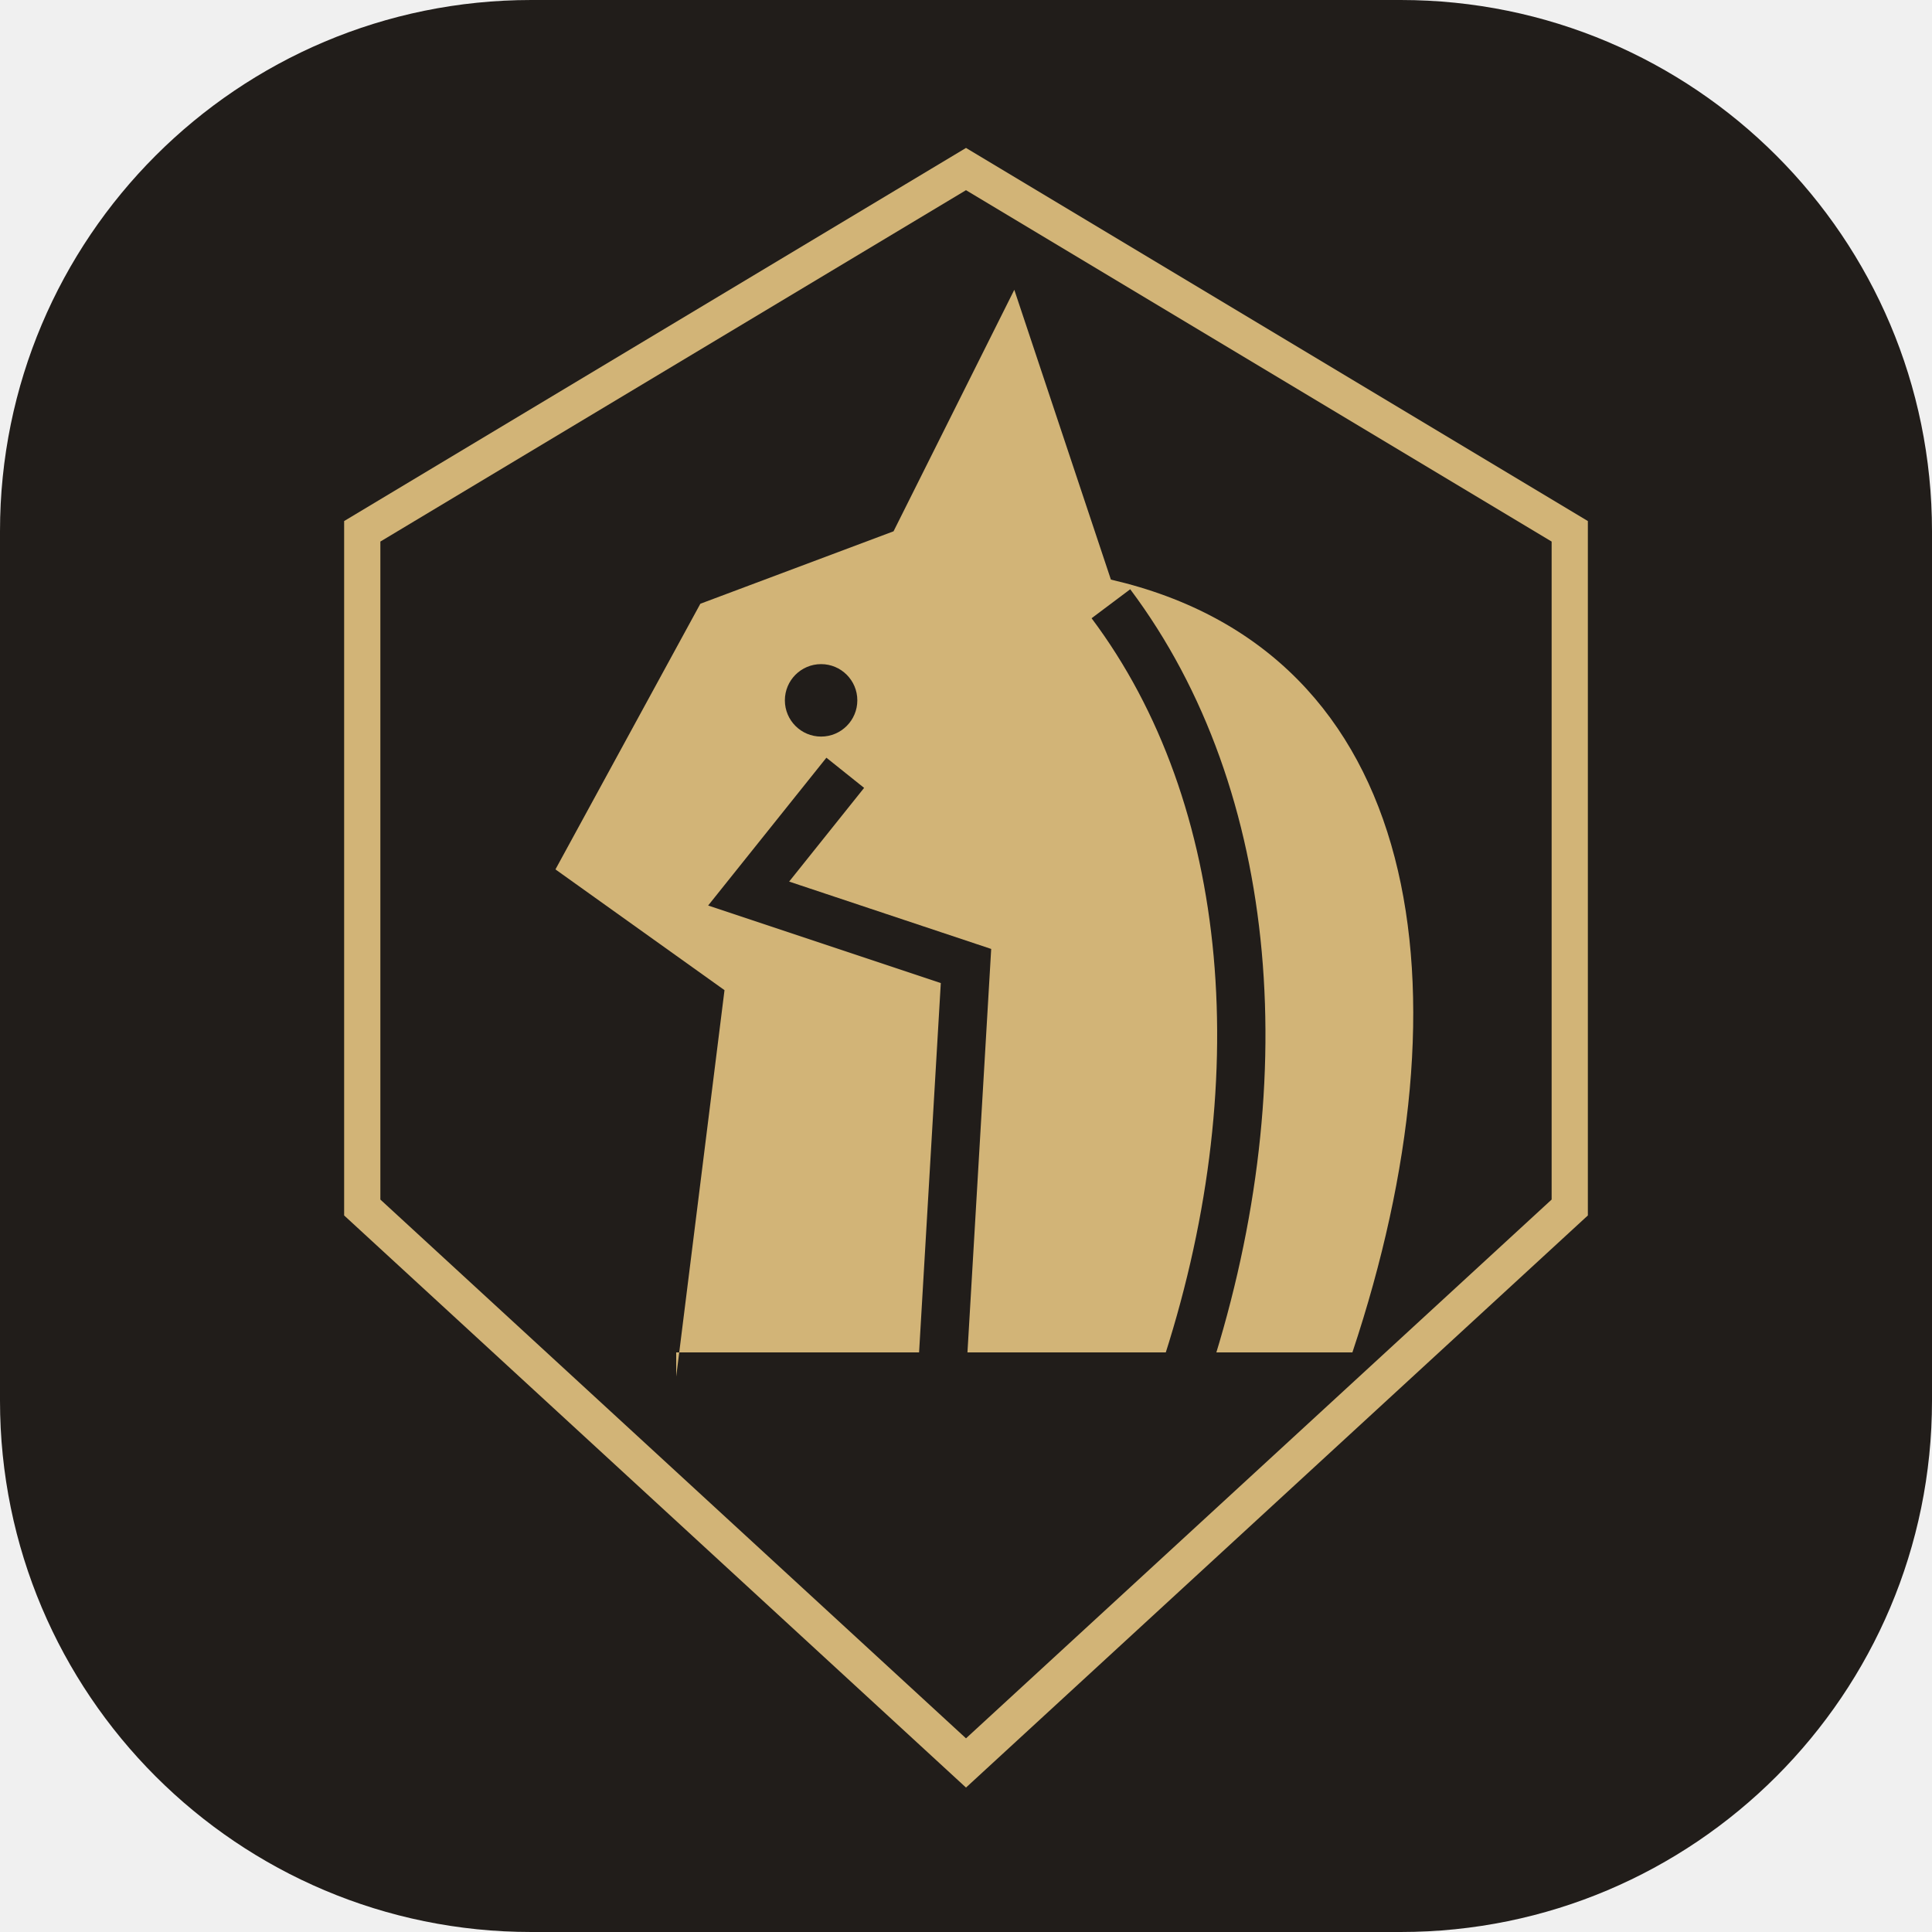
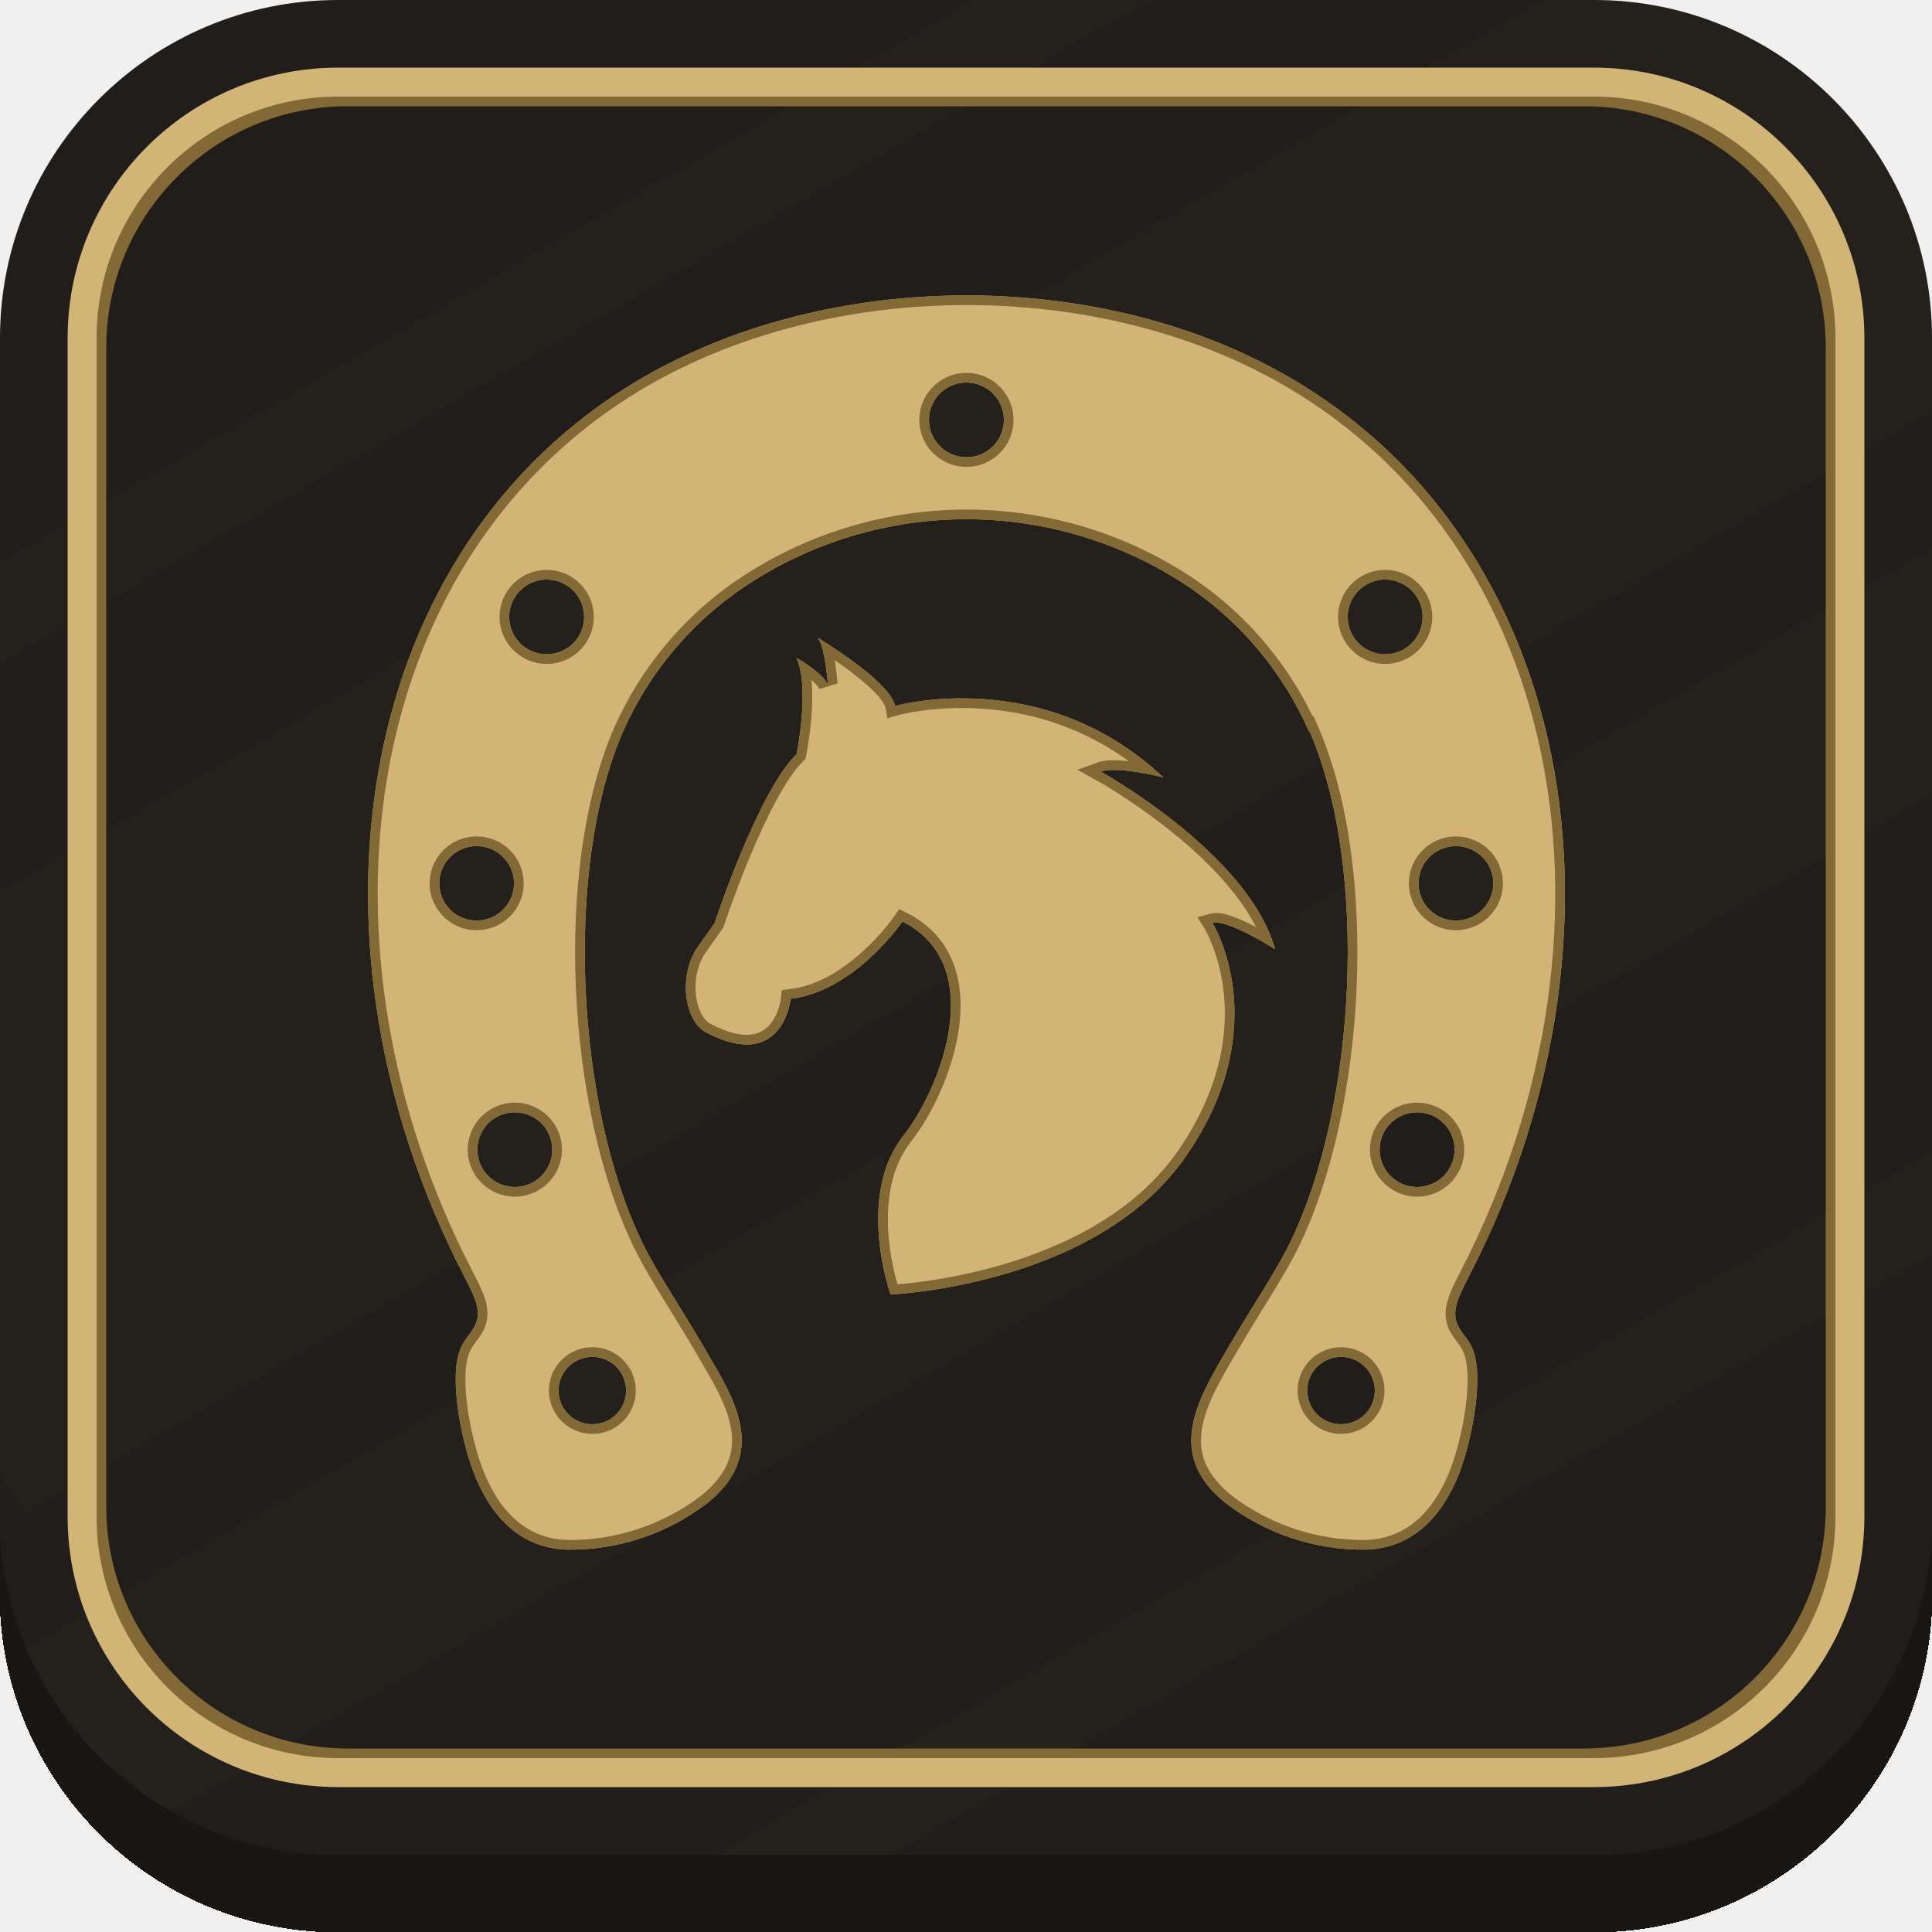
- <svg xmlns="http://www.w3.org/2000/svg" viewBox="0 0 80 80">
-   <rect width="80" height="80" rx="22" fill="#211d1a" />
-   <path d="M40 7 65 22v28L40 73 15 50V22Z" fill="none" stroke="#d2b477" stroke-width="1.5" />
-   <path d="m28 57 2-16-7-5 6-11 8-3 5-10 4 12c13 3 15 17 10 32H28Z" fill="#d2b477" />
-   <path d="m35 32-4 5 9 3-1 17M46 25c6 8 7 20 3 32" fill="none" stroke="#211d1a" stroke-width="2" />
-   <circle cx="34" cy="29" r="1.5" fill="#211d1a" />
+ <svg xmlns="http://www.w3.org/2000/svg" xmlns:xlink="http://www.w3.org/1999/xlink" width="200" height="200" viewBox="0 0 200 200" fill="none">
+   <g filter="url(#filter0_i_14_2)">
+     <g clip-path="url(#clip0_14_2)">
+       <rect width="200" height="200" rx="35" fill="#211D1A" />
+       <rect x="-26.145" y="107.254" width="274.508" height="57.195" transform="rotate(-30 -26.1446 107.254)" fill="#423A34" fill-opacity="0.11" />
+       <rect x="-9" y="177.254" width="274.508" height="22.374" transform="rotate(-30 -9 177.254)" fill="#423A34" fill-opacity="0.11" />
+       <rect x="-15" y="66.735" width="155.47" height="9.329" transform="rotate(-30 -15 66.7352)" fill="#423A34" fill-opacity="0.11" />
+       <rect x="55" y="202.861" width="197.721" height="9.329" transform="rotate(-30 55 202.861)" fill="#423A34" fill-opacity="0.11" />
+       <use xlink:href="#stroke0_14_2" fill="#D2B477" />
+       <mask id="stroke1_14_2" fill="white">
+         <use xlink:href="#stroke0_14_2" />
+       </mask>
+       <path d="M135.506 75.724C132.863 69.698 128.578 64.531 123.138 60.809C116.346 56.226 108.336 53.768 100.133 53.751C91.931 53.734 83.91 56.159 77.099 60.714C71.561 64.432 67.192 69.635 64.498 75.724C58.319 89.899 59.665 114.49 66.448 128.538C68.218 132.193 70.486 135.235 74.132 141.636C77.11 146.685 78.498 151.301 73.263 155.569C69.097 158.777 63.965 160.486 58.7 160.417C53.751 160.269 50.709 156.826 49.014 152.379C47.88 149.442 46.629 143.559 47.424 140.39C47.816 138.774 48.653 138.277 49.173 137.221C49.936 135.679 49.077 134.105 47.922 131.866C30.541 98.064 36.264 58.158 64.752 40.169C82.918 28.698 108.883 27.61 128.342 36.42C162.797 52.032 170.905 95.498 152.177 131.897C151.033 134.137 150.174 135.711 150.937 137.253C151.457 138.309 152.283 138.753 152.686 140.422C153.47 143.591 152.22 149.474 151.096 152.411C149.401 156.815 146.359 160.259 141.41 160.417C136.146 160.486 131.013 158.777 126.847 155.569C121.612 151.344 123 146.738 125.925 141.594C129.561 135.193 131.829 132.151 133.609 128.496C140.392 114.49 141.727 89.899 135.559 75.682L135.506 75.724ZM138.824 147.435C138.132 147.435 137.456 147.231 136.88 146.848C136.305 146.465 135.857 145.921 135.592 145.284C135.328 144.647 135.258 143.946 135.393 143.27C135.528 142.593 135.861 141.972 136.35 141.485C136.84 140.997 137.463 140.665 138.141 140.531C138.82 140.396 139.523 140.465 140.162 140.729C140.801 140.993 141.347 141.44 141.732 142.013C142.116 142.586 142.321 143.26 142.321 143.95C142.322 144.408 142.233 144.862 142.058 145.285C141.882 145.709 141.625 146.094 141.3 146.418C140.975 146.742 140.589 146.998 140.164 147.173C139.739 147.348 139.283 147.437 138.824 147.435ZM100.055 47.331C99.287 47.333 98.536 47.108 97.897 46.685C97.258 46.261 96.759 45.658 96.464 44.952C96.169 44.246 96.09 43.468 96.239 42.717C96.387 41.967 96.756 41.277 97.298 40.735C97.84 40.193 98.531 39.824 99.284 39.674C100.037 39.524 100.817 39.6 101.526 39.892C102.236 40.185 102.842 40.68 103.269 41.316C103.696 41.952 103.923 42.7 103.923 43.465C103.925 43.972 103.826 44.475 103.632 44.944C103.438 45.413 103.153 45.839 102.794 46.198C102.435 46.557 102.008 46.842 101.538 47.036C101.068 47.231 100.564 47.331 100.055 47.331ZM56.602 67.728C55.834 67.73 55.083 67.505 54.443 67.081C53.804 66.657 53.305 66.053 53.01 65.346C52.715 64.639 52.637 63.861 52.787 63.11C52.936 62.359 53.306 61.67 53.849 61.128C54.392 60.587 55.084 60.218 55.837 60.07C56.591 59.921 57.372 59.998 58.081 60.292C58.79 60.586 59.396 61.083 59.821 61.721C60.247 62.358 60.473 63.107 60.471 63.873C60.471 64.895 60.063 65.876 59.337 66.599C58.612 67.322 57.628 67.728 56.602 67.728ZM143.402 67.728C142.634 67.73 141.882 67.505 141.243 67.081C140.603 66.657 140.105 66.053 139.81 65.346C139.515 64.639 139.437 63.861 139.586 63.11C139.736 62.359 140.105 61.67 140.649 61.128C141.192 60.587 141.884 60.218 142.637 60.07C143.391 59.921 144.172 59.998 144.881 60.292C145.59 60.586 146.196 61.083 146.621 61.721C147.046 62.358 147.272 63.107 147.27 63.873C147.268 64.894 146.859 65.873 146.134 66.596C145.409 67.318 144.427 67.725 143.402 67.728ZM49.332 95.297C48.567 95.295 47.82 95.067 47.185 94.642C46.551 94.217 46.056 93.614 45.765 92.91C45.474 92.205 45.399 91.43 45.55 90.683C45.7 89.936 46.069 89.25 46.611 88.712C47.152 88.174 47.841 87.807 48.592 87.659C49.342 87.512 50.119 87.588 50.825 87.881C51.531 88.173 52.135 88.667 52.559 89.301C52.984 89.934 53.211 90.68 53.211 91.442C53.211 91.949 53.11 92.451 52.915 92.919C52.72 93.388 52.434 93.813 52.074 94.172C51.714 94.53 51.286 94.814 50.815 95.007C50.345 95.2 49.841 95.298 49.332 95.297ZM150.662 95.297C149.899 95.287 149.156 95.052 148.527 94.622C147.898 94.192 147.411 93.586 147.126 92.881C146.841 92.175 146.772 91.402 146.927 90.658C147.083 89.913 147.455 89.231 147.998 88.697C148.541 88.163 149.231 87.801 149.979 87.657C150.728 87.512 151.503 87.592 152.207 87.885C152.911 88.178 153.512 88.672 153.935 89.305C154.358 89.938 154.583 90.681 154.583 91.442C154.583 91.949 154.483 92.451 154.288 92.919C154.093 93.388 153.807 93.813 153.446 94.172C153.086 94.53 152.658 94.814 152.188 95.007C151.717 95.2 151.213 95.298 150.704 95.297L150.662 95.297ZM53.295 122.877C52.528 122.877 51.778 122.65 51.14 122.225C50.502 121.8 50.005 121.197 49.712 120.49C49.418 119.784 49.341 119.006 49.491 118.256C49.641 117.507 50.01 116.818 50.553 116.277C51.095 115.736 51.786 115.368 52.539 115.219C53.291 115.07 54.071 115.146 54.78 115.439C55.489 115.732 56.094 116.227 56.521 116.863C56.947 117.499 57.174 118.246 57.174 119.011C57.174 120.036 56.766 121.019 56.038 121.744C55.311 122.469 54.324 122.877 53.295 122.877ZM146.698 122.877C145.931 122.877 145.181 122.65 144.543 122.225C143.905 121.8 143.408 121.197 143.114 120.49C142.821 119.784 142.744 119.006 142.894 118.256C143.043 117.507 143.413 116.818 143.955 116.277C144.498 115.736 145.189 115.368 145.941 115.219C146.694 115.07 147.474 115.146 148.182 115.439C148.891 115.732 149.497 116.227 149.923 116.863C150.35 117.499 150.577 118.246 150.577 119.011C150.577 120.036 150.168 121.019 149.441 121.744C148.713 122.469 147.727 122.877 146.698 122.877ZM61.318 147.435C60.627 147.435 59.95 147.231 59.375 146.848C58.8 146.465 58.352 145.921 58.087 145.284C57.822 144.647 57.753 143.946 57.888 143.27C58.023 142.593 58.356 141.972 58.845 141.485C59.334 140.997 59.958 140.665 60.636 140.531C61.314 140.396 62.018 140.465 62.657 140.729C63.296 140.993 63.842 141.44 64.226 142.013C64.611 142.586 64.816 143.26 64.816 143.95C64.817 144.408 64.728 144.862 64.552 145.285C64.377 145.709 64.12 146.094 63.794 146.418C63.469 146.742 63.083 146.998 62.658 147.173C62.233 147.348 61.778 147.437 61.318 147.435Z" stroke-width="2" stroke="#826935" mask="url(#stroke1_14_2)" />
+       <use xlink:href="#stroke2_14_2" fill="#D2B477" />
+       <mask id="stroke3_14_2" fill="white">
+         <use xlink:href="#stroke2_14_2" />
+       </mask>
+       <path d="M73.052 106.856C81.078 111.089 81.85 103.39 81.85 103.39C88.484 102.629 93.424 95.393 93.424 95.393C102.371 99.917 97.387 112.671 93.521 117.567C88.565 123.843 92.192 134 92.192 134C92.192 134 113.446 133.141 122.746 119.724C132.163 106.149 125.517 95.549 125.517 95.549C127.063 95.103 132 98.264 132 98.264C129.223 88.32 113.946 79.874 113.946 79.874C115.641 79.26 120.424 80.47 120.424 80.47C107.924 68.718 92.648 73.087 92.648 73.087C92.188 70.525 84.622 66 84.622 66C85.397 66.756 85.705 70.83 85.705 70.83C84.933 69.469 82.466 68.118 82.466 68.118C83.857 71.276 82.466 78.058 82.466 78.058C78.451 81.982 73.979 95.556 73.979 95.556L72.28 97.96C70.116 100.986 70.913 105.73 73.052 106.856Z" stroke-width="2" stroke="#826935" mask="url(#stroke3_14_2)" />
+       <path d="M36 9.5H164C178.636 9.5 190.5 21.364 190.5 36V156C190.5 170.636 178.636 182.5 164 182.5H36C21.364 182.5 9.5 170.636 9.5 156V36C9.5 21.364 21.364 9.5 36 9.5Z" stroke-width="3" stroke="#826935" />
+       <path d="M35 8.5H165C179.636 8.5 191.5 20.364 191.5 35V157C191.5 171.636 179.636 183.5 165 183.5H35C20.364 183.5 8.5 171.636 8.5 157V35C8.5 20.364 20.364 8.5 35 8.5Z" stroke-width="3" stroke="#D2B477" />
+     </g>
+   </g>
+   <defs>
+     <filter id="filter0_i_14_2" x="0" y="0" width="200" height="200" filterUnits="userSpaceOnUse" color-interpolation-filters="sRGB">
+       <feFlood flood-opacity="0" result="BackgroundImageFix" />
+       <feBlend mode="normal" in="SourceGraphic" in2="BackgroundImageFix" result="shape" />
+       <feColorMatrix in="SourceAlpha" type="matrix" values="0 0 0 0 0 0 0 0 0 0 0 0 0 0 0 0 0 0 127 0" result="hardAlpha" />
+       <feOffset dy="-8" />
+       <feComposite in2="hardAlpha" operator="arithmetic" k2="-1" k3="1" />
+       <feColorMatrix type="matrix" values="0 0 0 0 0.102 0 0 0 0 0.086 0 0 0 0 0.078 0 0 0 1 0" />
+       <feBlend mode="normal" in2="shape" result="effect1_innerShadow_14_2" />
+     </filter>
+     <clipPath id="clip0_14_2">
+       <rect width="200" height="200" rx="35" fill="white" />
+     </clipPath>
+     <path id="stroke0_14_2" d="M135.506 75.724C132.863 69.698 128.578 64.531 123.138 60.809C116.346 56.226 108.336 53.768 100.133 53.751C91.931 53.734 83.91 56.159 77.099 60.714C71.561 64.432 67.192 69.635 64.498 75.724C58.319 89.899 59.665 114.49 66.448 128.538C68.218 132.193 70.486 135.235 74.132 141.636C77.11 146.685 78.498 151.301 73.263 155.569C69.097 158.777 63.965 160.486 58.7 160.417C53.751 160.269 50.709 156.826 49.014 152.379C47.88 149.442 46.629 143.559 47.424 140.39C47.816 138.774 48.653 138.277 49.173 137.221C49.936 135.679 49.077 134.105 47.922 131.866C30.541 98.064 36.264 58.158 64.752 40.169C82.918 28.698 108.883 27.61 128.342 36.42C162.797 52.032 170.905 95.498 152.177 131.897C151.033 134.137 150.174 135.711 150.937 137.253C151.457 138.309 152.283 138.753 152.686 140.422C153.47 143.591 152.22 149.474 151.096 152.411C149.401 156.815 146.359 160.259 141.41 160.417C136.146 160.486 131.013 158.777 126.847 155.569C121.612 151.344 123 146.738 125.925 141.594C129.561 135.193 131.829 132.151 133.609 128.496C140.392 114.49 141.727 89.899 135.559 75.682L135.506 75.724ZM138.824 147.435C138.132 147.435 137.456 147.231 136.88 146.848C136.305 146.465 135.857 145.921 135.592 145.284C135.328 144.647 135.258 143.946 135.393 143.27C135.528 142.593 135.861 141.972 136.35 141.485C136.84 140.997 137.463 140.665 138.141 140.531C138.82 140.396 139.523 140.465 140.162 140.729C140.801 140.993 141.347 141.44 141.732 142.013C142.116 142.586 142.321 143.26 142.321 143.95C142.322 144.408 142.233 144.862 142.058 145.285C141.882 145.709 141.625 146.094 141.3 146.418C140.975 146.742 140.589 146.998 140.164 147.173C139.739 147.348 139.283 147.437 138.824 147.435ZM100.055 47.331C99.287 47.333 98.536 47.108 97.897 46.685C97.258 46.261 96.759 45.658 96.464 44.952C96.169 44.246 96.09 43.468 96.239 42.717C96.387 41.967 96.756 41.277 97.298 40.735C97.84 40.193 98.531 39.824 99.284 39.674C100.037 39.524 100.817 39.6 101.526 39.892C102.236 40.185 102.842 40.68 103.269 41.316C103.696 41.952 103.923 42.7 103.923 43.465C103.925 43.972 103.826 44.475 103.632 44.944C103.438 45.413 103.153 45.839 102.794 46.198C102.435 46.557 102.008 46.842 101.538 47.036C101.068 47.231 100.564 47.331 100.055 47.331ZM56.602 67.728C55.834 67.73 55.083 67.505 54.443 67.081C53.804 66.657 53.305 66.053 53.01 65.346C52.715 64.639 52.637 63.861 52.787 63.11C52.936 62.359 53.306 61.67 53.849 61.128C54.392 60.587 55.084 60.218 55.837 60.07C56.591 59.921 57.372 59.998 58.081 60.292C58.79 60.586 59.396 61.083 59.821 61.721C60.247 62.358 60.473 63.107 60.471 63.873C60.471 64.895 60.063 65.876 59.337 66.599C58.612 67.322 57.628 67.728 56.602 67.728ZM143.402 67.728C142.634 67.73 141.883 67.505 141.243 67.081C140.603 66.657 140.105 66.053 139.81 65.346C139.515 64.639 139.437 63.861 139.586 63.11C139.736 62.359 140.105 61.67 140.649 61.128C141.192 60.587 141.884 60.218 142.637 60.07C143.391 59.921 144.172 59.998 144.881 60.292C145.59 60.586 146.196 61.083 146.621 61.721C147.046 62.358 147.272 63.107 147.27 63.873C147.268 64.894 146.859 65.873 146.134 66.596C145.409 67.318 144.427 67.725 143.402 67.728ZM49.332 95.297C48.567 95.295 47.82 95.067 47.185 94.642C46.551 94.217 46.056 93.614 45.765 92.91C45.474 92.205 45.399 91.43 45.55 90.683C45.7 89.936 46.069 89.25 46.611 88.712C47.152 88.174 47.841 87.807 48.592 87.659C49.342 87.512 50.119 87.588 50.825 87.881C51.531 88.173 52.135 88.667 52.559 89.301C52.984 89.934 53.211 90.68 53.211 91.442C53.211 91.949 53.11 92.451 52.915 92.919C52.72 93.388 52.434 93.813 52.074 94.172C51.714 94.53 51.286 94.814 50.815 95.007C50.345 95.2 49.841 95.298 49.332 95.297ZM150.662 95.297C149.899 95.287 149.156 95.052 148.527 94.622C147.898 94.192 147.411 93.586 147.126 92.881C146.841 92.175 146.772 91.402 146.927 90.658C147.083 89.913 147.455 89.231 147.998 88.697C148.541 88.163 149.231 87.801 149.979 87.657C150.728 87.512 151.503 87.592 152.207 87.885C152.911 88.178 153.512 88.672 153.935 89.305C154.358 89.938 154.583 90.681 154.583 91.442C154.583 91.949 154.483 92.451 154.288 92.919C154.093 93.388 153.807 93.813 153.446 94.172C153.086 94.53 152.658 94.814 152.188 95.007C151.717 95.2 151.213 95.298 150.704 95.297L150.662 95.297ZM53.295 122.877C52.528 122.877 51.778 122.65 51.14 122.225C50.502 121.8 50.005 121.197 49.712 120.49C49.418 119.784 49.341 119.006 49.491 118.256C49.641 117.507 50.01 116.818 50.553 116.277C51.095 115.736 51.786 115.368 52.539 115.219C53.291 115.07 54.071 115.146 54.78 115.439C55.489 115.732 56.094 116.227 56.521 116.863C56.947 117.499 57.174 118.246 57.174 119.011C57.174 120.036 56.766 121.019 56.038 121.744C55.311 122.469 54.324 122.877 53.295 122.877ZM146.698 122.877C145.931 122.877 145.181 122.65 144.543 122.225C143.905 121.8 143.408 121.197 143.114 120.49C142.821 119.784 142.744 119.006 142.894 118.256C143.043 117.507 143.413 116.818 143.955 116.277C144.498 115.736 145.189 115.368 145.941 115.219C146.694 115.07 147.474 115.146 148.182 115.439C148.891 115.732 149.497 116.227 149.923 116.863C150.35 117.499 150.577 118.246 150.577 119.011C150.577 120.036 150.168 121.019 149.441 121.744C148.713 122.469 147.727 122.877 146.698 122.877ZM61.318 147.435C60.627 147.435 59.95 147.231 59.375 146.848C58.8 146.465 58.352 145.921 58.087 145.284C57.822 144.647 57.753 143.946 57.888 143.27C58.023 142.593 58.356 141.972 58.845 141.485C59.334 140.997 59.958 140.665 60.636 140.531C61.314 140.396 62.018 140.465 62.657 140.729C63.296 140.993 63.842 141.44 64.226 142.013C64.611 142.586 64.816 143.26 64.816 143.95C64.817 144.408 64.728 144.862 64.552 145.285C64.377 145.709 64.12 146.094 63.794 146.418C63.469 146.742 63.083 146.998 62.658 147.173C62.233 147.348 61.778 147.437 61.318 147.435Z" fill-rule="evenodd" clip-rule="evenodd" />
+     <path id="stroke2_14_2" d="M73.052 106.856C81.078 111.089 81.85 103.39 81.85 103.39C88.484 102.629 93.424 95.393 93.424 95.393C102.371 99.917 97.387 112.671 93.521 117.567C88.565 123.843 92.192 134 92.192 134C92.192 134 113.446 133.141 122.746 119.724C132.163 106.149 125.517 95.549 125.517 95.549C127.063 95.103 132 98.264 132 98.264C129.223 88.32 113.946 79.874 113.946 79.874C115.641 79.26 120.424 80.47 120.424 80.47C107.924 68.718 92.648 73.087 92.648 73.087C92.188 70.525 84.622 66 84.622 66C85.397 66.756 85.705 70.83 85.705 70.83C84.933 69.469 82.466 68.118 82.466 68.118C83.857 71.276 82.466 78.058 82.466 78.058C78.451 81.982 73.979 95.556 73.979 95.556L72.28 97.96C70.116 100.986 70.913 105.73 73.052 106.856Z" />
+   </defs>
</svg>
